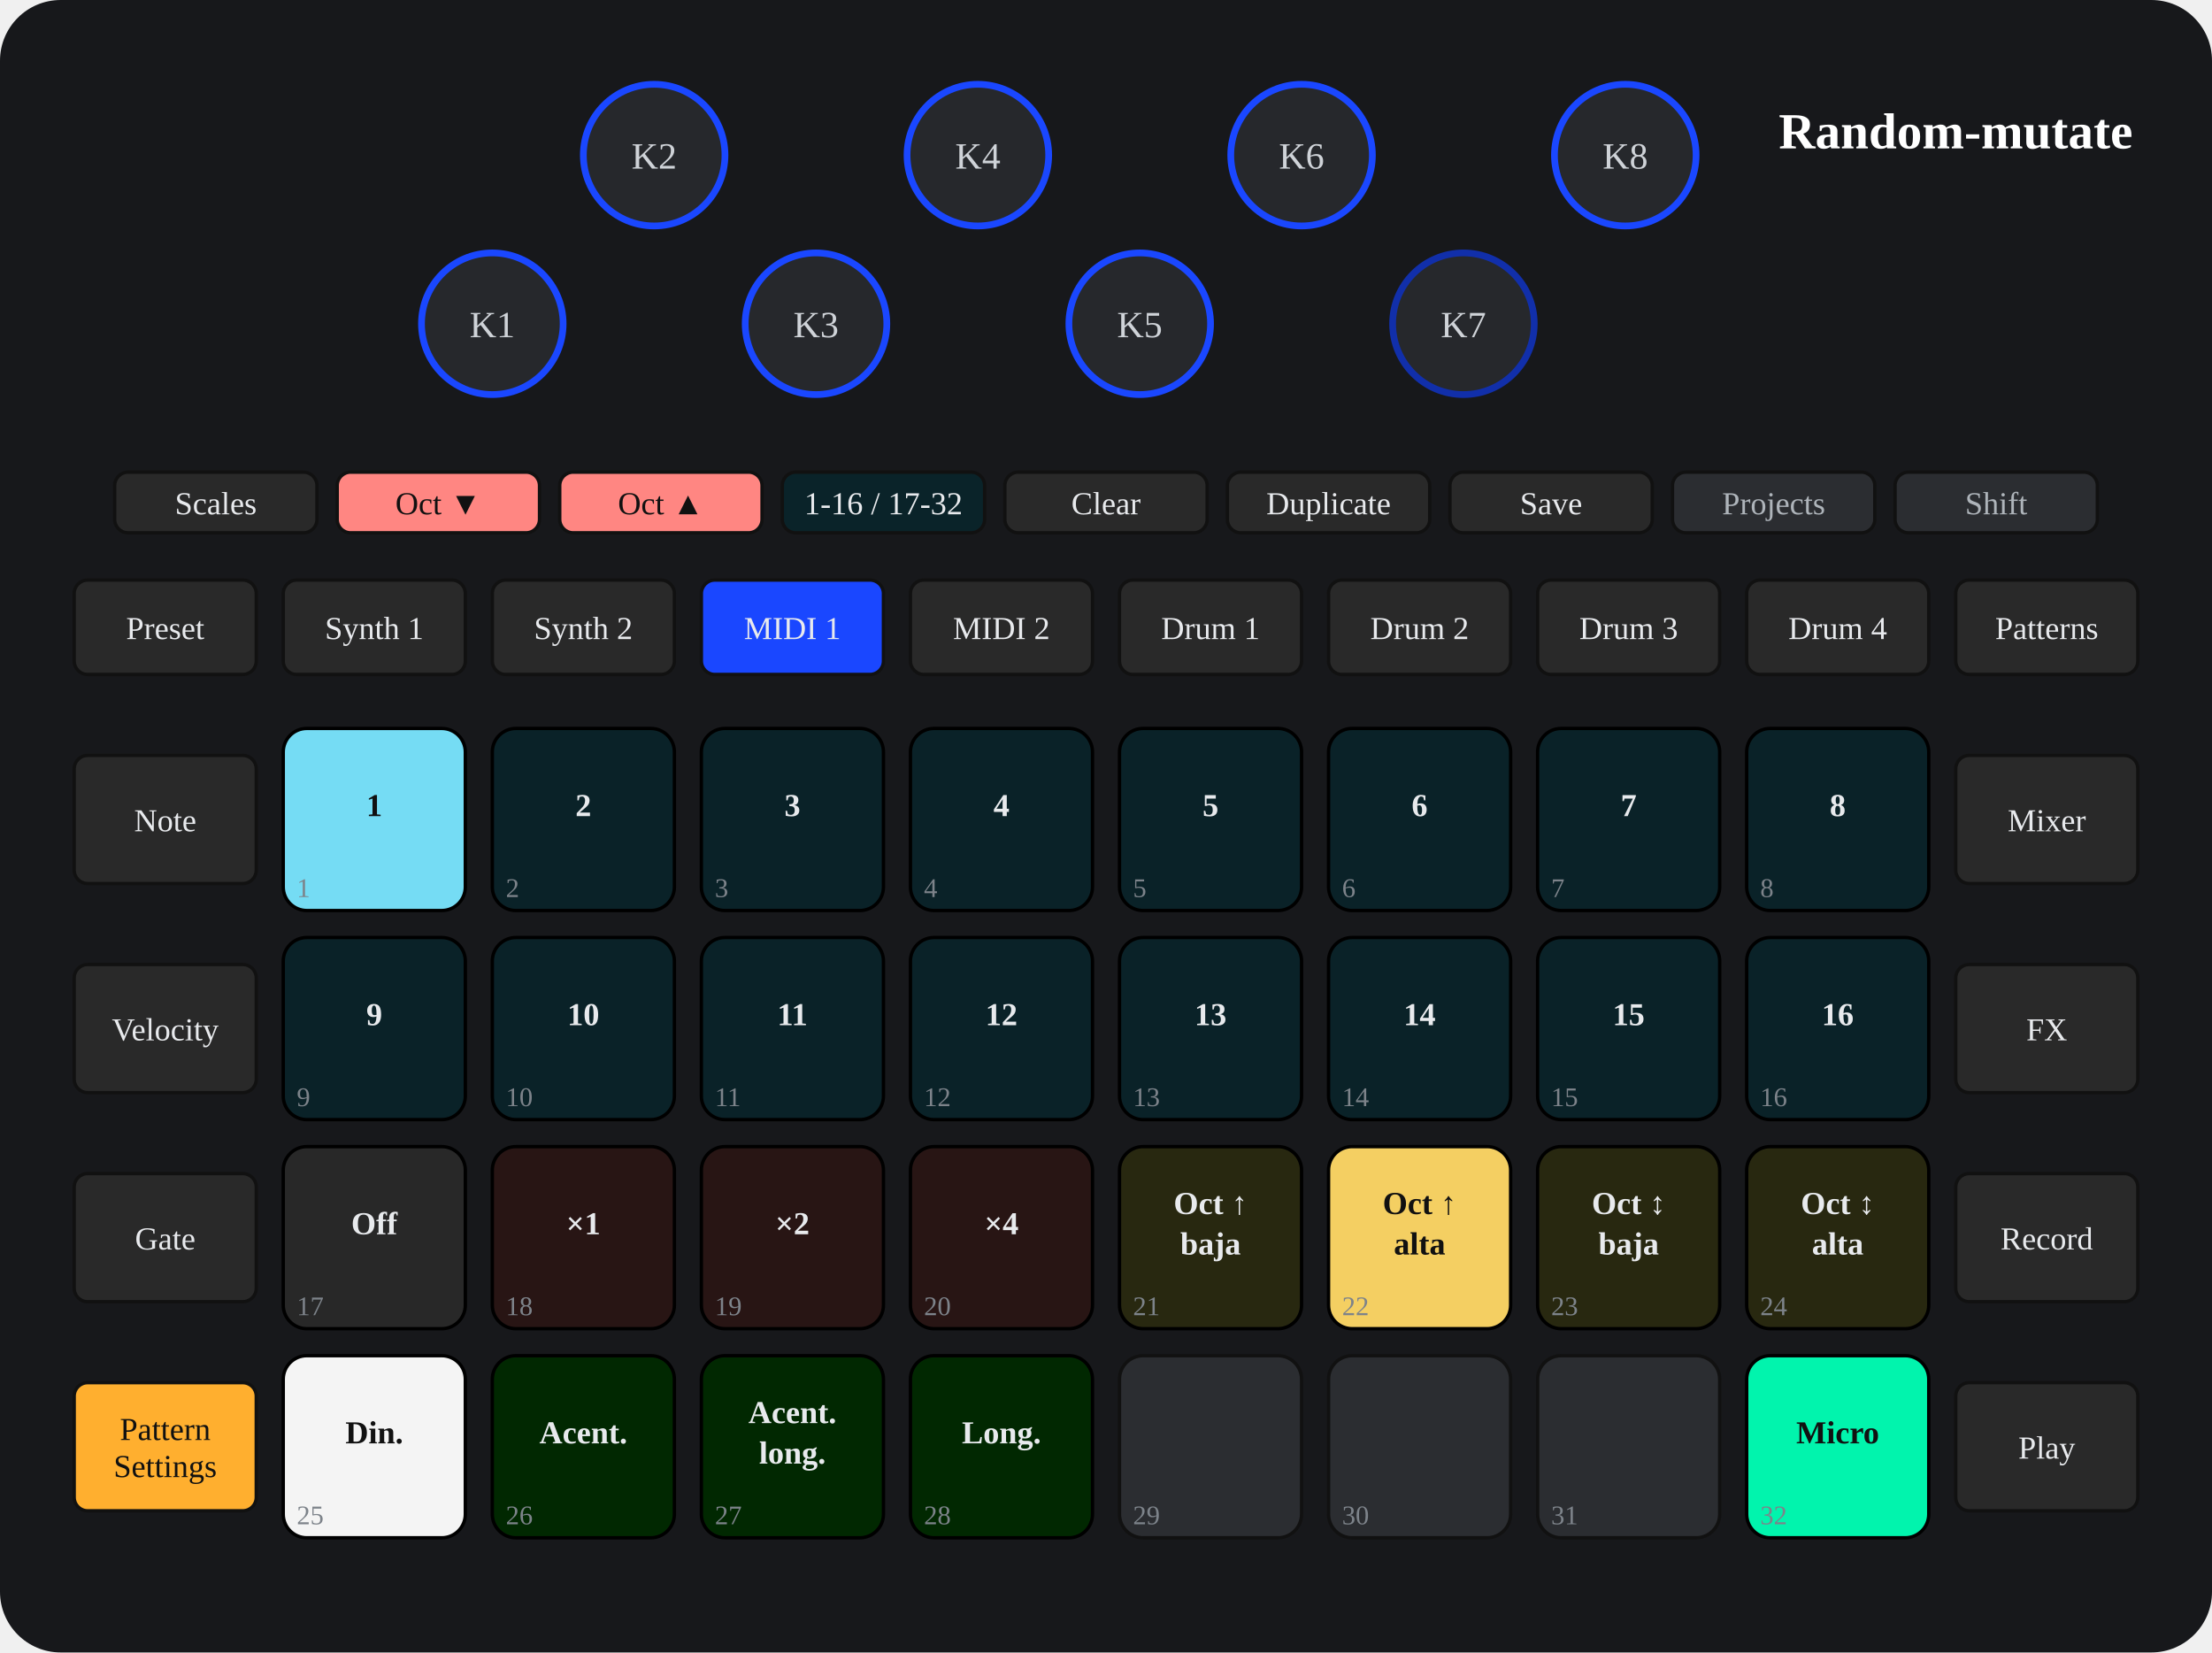
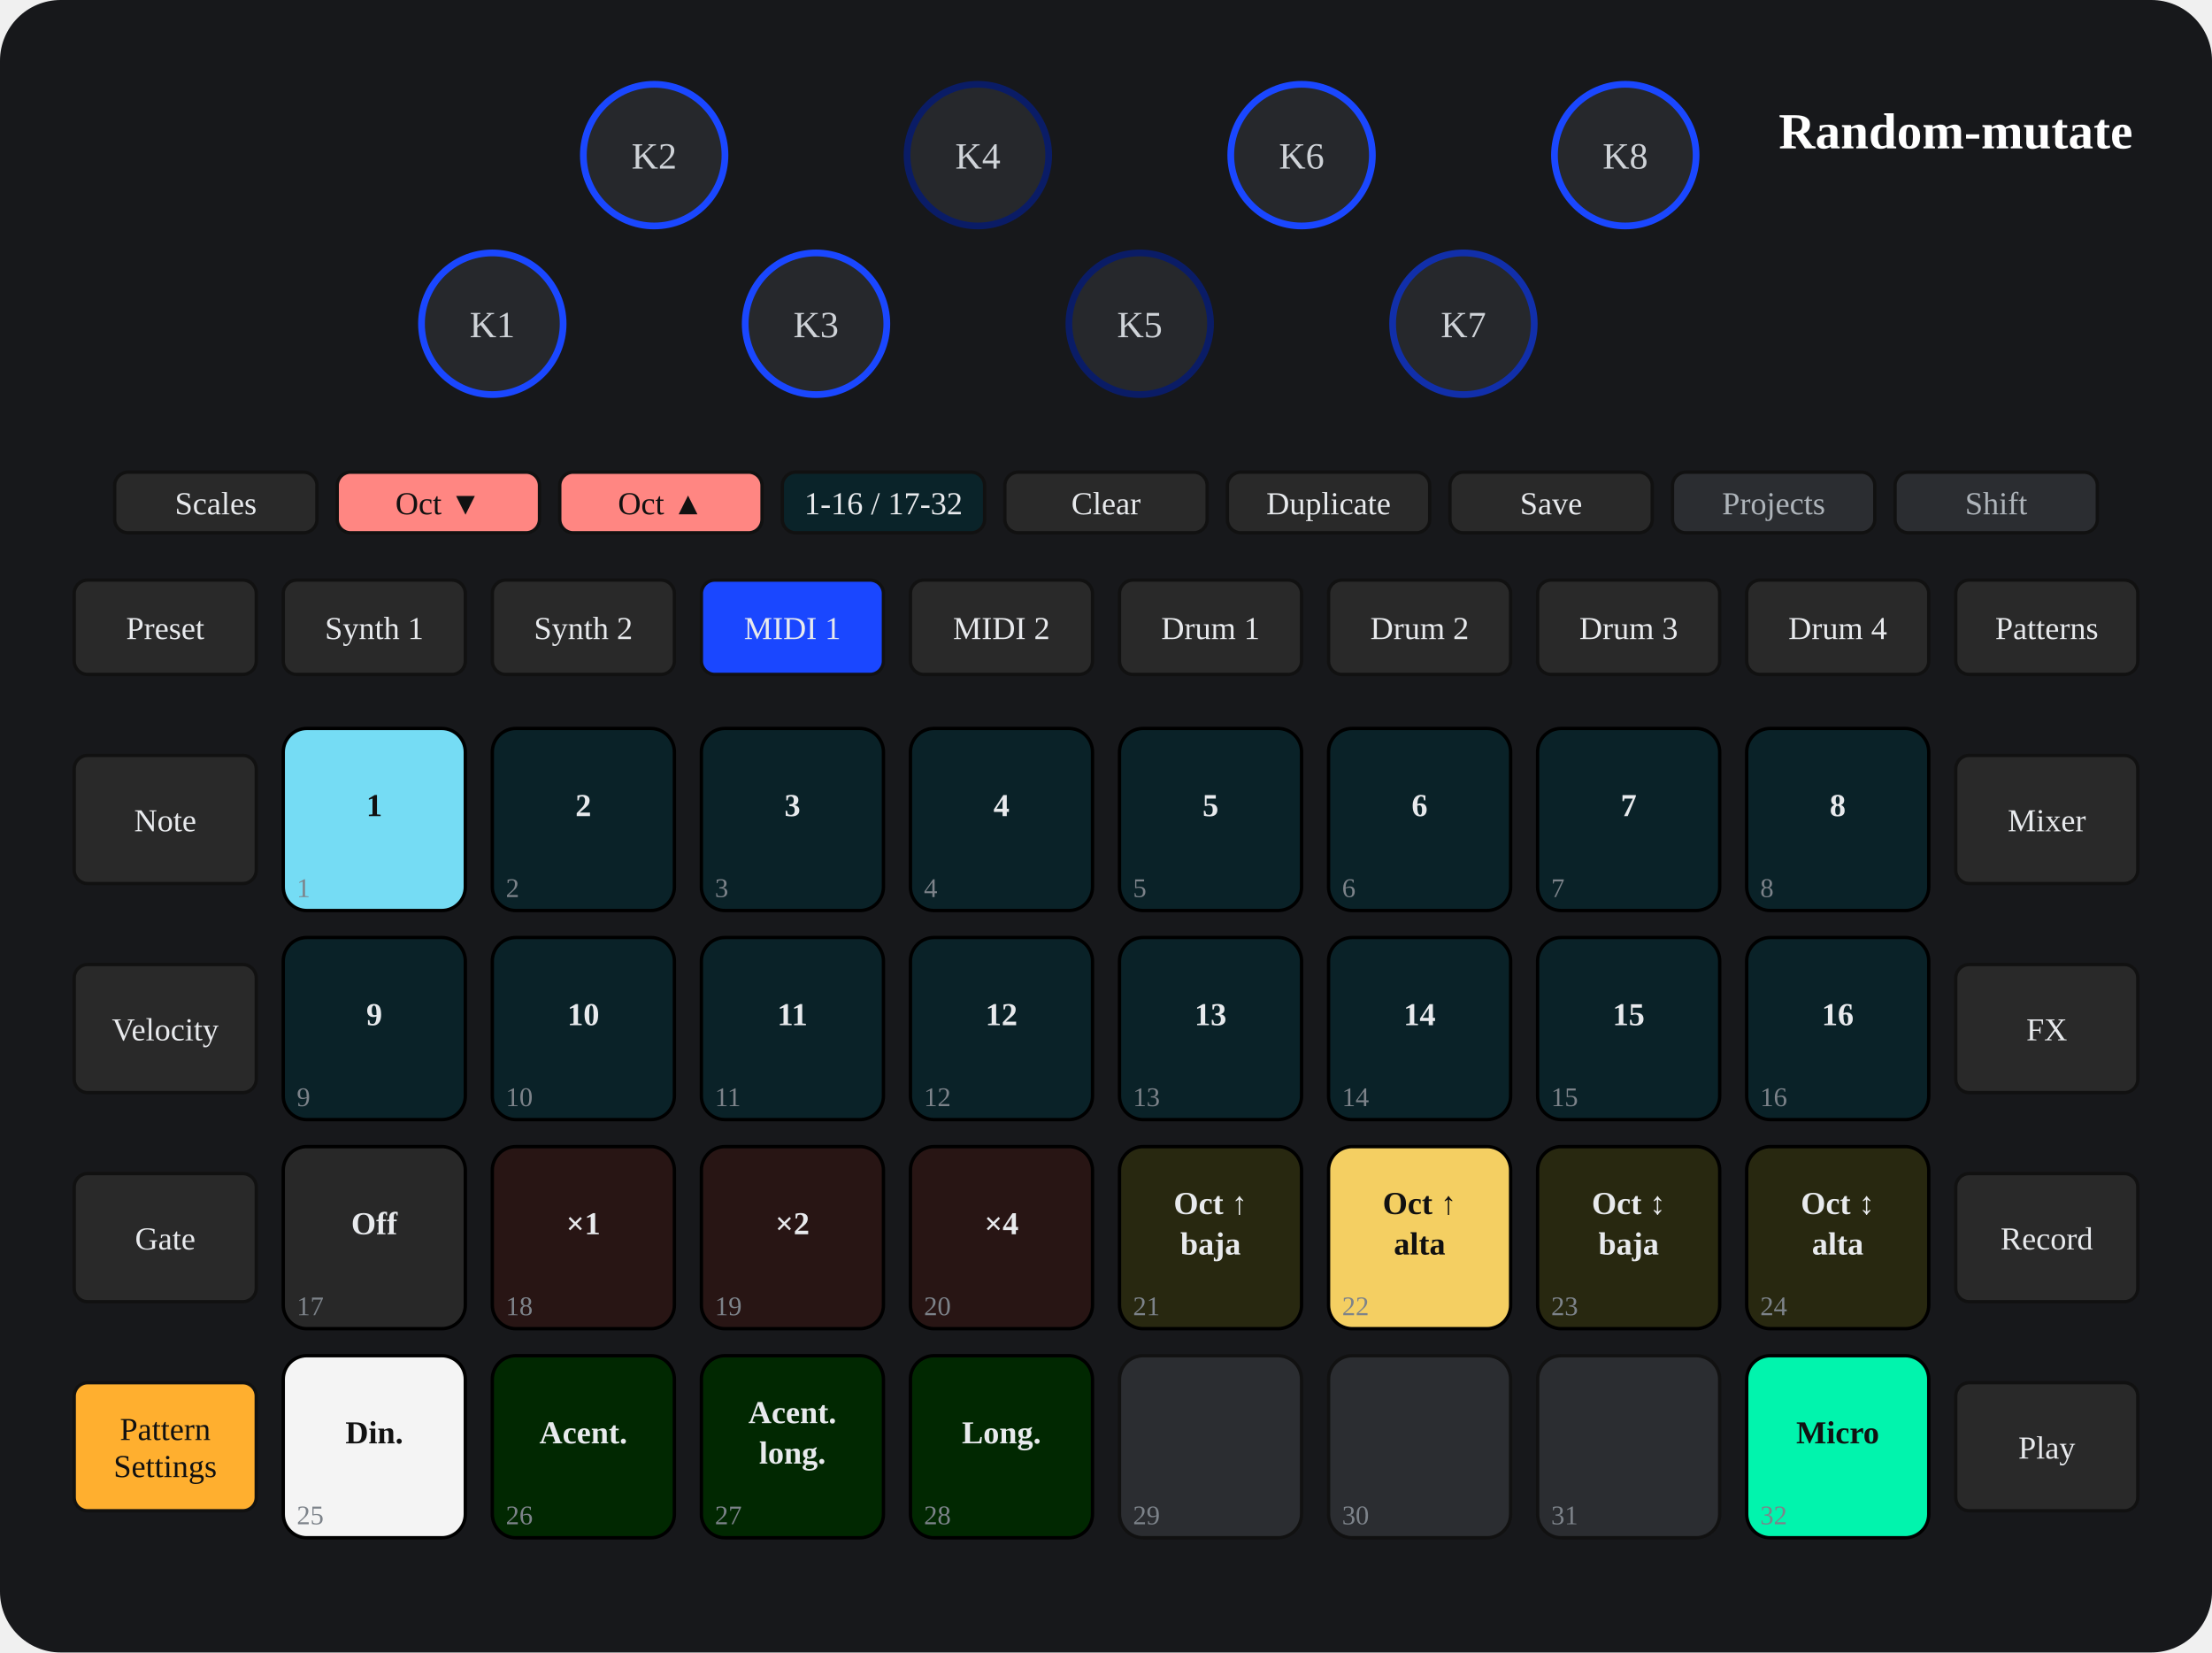
<svg xmlns="http://www.w3.org/2000/svg" viewBox="0 0 656 490" role="img" aria-label="Random-mutate (modo 2) con un paso elegido: el pad 22, las dinámicas (pad 26) y los micropasos (pad 32) encendidos.">
  <rect x="0" y="0" width="656" height="490" rx="18" fill="#17181b" />
  <circle cx="146" cy="96" r="21" fill="#26282c" stroke="#1a47ff" stroke-width="2" />
  <text x="146" y="100" font-size="11" fill="#cfd3d8" text-anchor="middle">K1</text>
  <circle cx="194" cy="46" r="21" fill="#26282c" stroke="#1a47ff" stroke-width="2" />
  <text x="194" y="50" font-size="11" fill="#cfd3d8" text-anchor="middle">K2</text>
  <circle cx="242" cy="96" r="21" fill="#26282c" stroke="#1a47ff" stroke-width="2" />
  <text x="242" y="100" font-size="11" fill="#cfd3d8" text-anchor="middle">K3</text>
-   <circle cx="290" cy="46" r="21" fill="#26282c" stroke="#1a47ff" stroke-width="2" />
+   <circle cx="290" cy="46" r="21" fill="#26282c" stroke="#0a1c66" stroke-width="2" />
  <text x="290" y="50" font-size="11" fill="#cfd3d8" text-anchor="middle">K4</text>
-   <circle cx="338" cy="96" r="21" fill="#26282c" stroke="#1a47ff" stroke-width="2" />
+   <circle cx="338" cy="96" r="21" fill="#26282c" stroke="#0a1c66" stroke-width="2" />
  <text x="338" y="100" font-size="11" fill="#cfd3d8" text-anchor="middle">K5</text>
  <circle cx="386" cy="46" r="21" fill="#26282c" stroke="#1a47ff" stroke-width="2" />
  <text x="386" y="50" font-size="11" fill="#cfd3d8" text-anchor="middle">K6</text>
  <circle cx="434" cy="96" r="21" fill="#26282c" stroke="#112faa" stroke-width="2" />
  <text x="434" y="100" font-size="11" fill="#cfd3d8" text-anchor="middle">K7</text>
  <circle cx="482" cy="46" r="21" fill="#26282c" stroke="#1a47ff" stroke-width="2" />
  <text x="482" y="50" font-size="11" fill="#cfd3d8" text-anchor="middle">K8</text>
  <text x="580" y="44" font-size="15" font-weight="bold" fill="#ffffff" text-anchor="middle">Random-mutate</text>
  <rect x="34" y="140" width="60" height="18" rx="4" fill="#292929" stroke="#111" />
  <text x="64.0" y="152.5" font-size="9.5" fill="#e8eaed" text-anchor="middle">Scales</text>
  <rect x="100" y="140" width="60" height="18" rx="4" fill="#ff8682" stroke="#111" />
  <text x="130.0" y="152.5" font-size="9.5" fill="#111" text-anchor="middle">Oct ▼</text>
  <rect x="166" y="140" width="60" height="18" rx="4" fill="#ff8682" stroke="#111" />
  <text x="196.0" y="152.5" font-size="9.5" fill="#111" text-anchor="middle">Oct ▲</text>
  <rect x="232" y="140" width="60" height="18" rx="4" fill="#0a2329" stroke="#111" />
  <text x="262.0" y="152.5" font-size="9.5" fill="#e8eaed" text-anchor="middle">1-16 / 17-32</text>
  <rect x="298" y="140" width="60" height="18" rx="4" fill="#292929" stroke="#111" />
  <text x="328.0" y="152.5" font-size="9.5" fill="#e8eaed" text-anchor="middle">Clear</text>
  <rect x="364" y="140" width="60" height="18" rx="4" fill="#292929" stroke="#111" />
  <text x="394.0" y="152.5" font-size="9.5" fill="#e8eaed" text-anchor="middle">Duplicate</text>
  <rect x="430" y="140" width="60" height="18" rx="4" fill="#292929" stroke="#111" />
  <text x="460.0" y="152.5" font-size="9.5" fill="#e8eaed" text-anchor="middle">Save</text>
  <rect x="496" y="140" width="60" height="18" rx="4" fill="#2b2d31" stroke="#111" />
  <text x="526.0" y="152.5" font-size="9.5" fill="#aeb4ba" text-anchor="middle">Projects</text>
  <rect x="562" y="140" width="60" height="18" rx="4" fill="#2b2d31" stroke="#111" />
  <text x="592.0" y="152.5" font-size="9.5" fill="#aeb4ba" text-anchor="middle">Shift</text>
  <rect x="22" y="172" width="54" height="28" rx="4" fill="#292929" stroke="#111" />
  <text x="49.0" y="189.5" font-size="9.5" fill="#e8eaed" text-anchor="middle">Preset</text>
  <rect x="84" y="172" width="54" height="28" rx="4" fill="#292929" stroke="#111" />
  <text x="111.0" y="189.5" font-size="9.5" fill="#e8eaed" text-anchor="middle">Synth 1</text>
  <rect x="146" y="172" width="54" height="28" rx="4" fill="#292929" stroke="#111" />
  <text x="173.0" y="189.5" font-size="9.5" fill="#e8eaed" text-anchor="middle">Synth 2</text>
  <rect x="208" y="172" width="54" height="28" rx="4" fill="#1a47ff" stroke="#111" />
  <text x="235.0" y="189.5" font-size="9.5" fill="#e8eaed" text-anchor="middle">MIDI 1</text>
  <rect x="270" y="172" width="54" height="28" rx="4" fill="#292929" stroke="#111" />
  <text x="297.0" y="189.5" font-size="9.5" fill="#e8eaed" text-anchor="middle">MIDI 2</text>
  <rect x="332" y="172" width="54" height="28" rx="4" fill="#292929" stroke="#111" />
  <text x="359.0" y="189.5" font-size="9.5" fill="#e8eaed" text-anchor="middle">Drum 1</text>
  <rect x="394" y="172" width="54" height="28" rx="4" fill="#292929" stroke="#111" />
  <text x="421.0" y="189.5" font-size="9.5" fill="#e8eaed" text-anchor="middle">Drum 2</text>
  <rect x="456" y="172" width="54" height="28" rx="4" fill="#292929" stroke="#111" />
  <text x="483.0" y="189.5" font-size="9.5" fill="#e8eaed" text-anchor="middle">Drum 3</text>
  <rect x="518" y="172" width="54" height="28" rx="4" fill="#292929" stroke="#111" />
  <text x="545.0" y="189.5" font-size="9.5" fill="#e8eaed" text-anchor="middle">Drum 4</text>
  <rect x="580" y="172" width="54" height="28" rx="4" fill="#292929" stroke="#111" />
  <text x="607.0" y="189.5" font-size="9.5" fill="#e8eaed" text-anchor="middle">Patterns</text>
  <rect x="22" y="224" width="54" height="38" rx="4" fill="#292929" stroke="#111" />
  <text x="49.0" y="246.5" font-size="9.5" fill="#e8eaed" text-anchor="middle">Note</text>
  <rect x="580" y="224" width="54" height="38" rx="4" fill="#292929" stroke="#111" />
  <text x="607.0" y="246.5" font-size="9.5" fill="#e8eaed" text-anchor="middle">Mixer</text>
  <rect x="22" y="286" width="54" height="38" rx="4" fill="#292929" stroke="#111" />
  <text x="49.0" y="308.5" font-size="9.5" fill="#e8eaed" text-anchor="middle">Velocity</text>
  <rect x="580" y="286" width="54" height="38" rx="4" fill="#292929" stroke="#111" />
  <text x="607.0" y="308.5" font-size="9.5" fill="#e8eaed" text-anchor="middle">FX</text>
  <rect x="22" y="348" width="54" height="38" rx="4" fill="#292929" stroke="#111" />
  <text x="49.0" y="370.5" font-size="9.5" fill="#e8eaed" text-anchor="middle">Gate</text>
  <rect x="580" y="348" width="54" height="38" rx="4" fill="#292929" stroke="#111" />
  <text x="607.0" y="370.5" font-size="9.5" fill="#e8eaed" text-anchor="middle">Record</text>
  <rect x="22" y="410" width="54" height="38" rx="4" fill="#ffaf2f" stroke="#111" />
  <text x="49.0" y="427.0" font-size="9.5" fill="#111" text-anchor="middle">Pattern</text>
  <text x="49.0" y="438.0" font-size="9.5" fill="#111" text-anchor="middle">Settings</text>
  <rect x="580" y="410" width="54" height="38" rx="4" fill="#292929" stroke="#111" />
  <text x="607.0" y="432.5" font-size="9.5" fill="#e8eaed" text-anchor="middle">Play</text>
  <rect x="84" y="216" width="54" height="54" rx="7" fill="#7ae6ff" fill-opacity="0.95" stroke="#000" stroke-width="1" />
  <text x="111.0" y="242" font-size="9.5" fill="#111" text-anchor="middle" font-weight="bold">1</text>
  <text x="88" y="266" font-size="8" fill="#7d838a">1</text>
  <rect x="146" y="216" width="54" height="54" rx="7" fill="#0a2329" fill-opacity="0.95" stroke="#000" stroke-width="1" />
  <text x="173.0" y="242" font-size="9.5" fill="#e8eaed" text-anchor="middle" font-weight="bold">2</text>
  <text x="150" y="266" font-size="8" fill="#7d838a">2</text>
  <rect x="208" y="216" width="54" height="54" rx="7" fill="#0a2329" fill-opacity="0.95" stroke="#000" stroke-width="1" />
  <text x="235.0" y="242" font-size="9.5" fill="#e8eaed" text-anchor="middle" font-weight="bold">3</text>
  <text x="212" y="266" font-size="8" fill="#7d838a">3</text>
  <rect x="270" y="216" width="54" height="54" rx="7" fill="#0a2329" fill-opacity="0.95" stroke="#000" stroke-width="1" />
  <text x="297.0" y="242" font-size="9.5" fill="#e8eaed" text-anchor="middle" font-weight="bold">4</text>
  <text x="274" y="266" font-size="8" fill="#7d838a">4</text>
  <rect x="332" y="216" width="54" height="54" rx="7" fill="#0a2329" fill-opacity="0.95" stroke="#000" stroke-width="1" />
  <text x="359.0" y="242" font-size="9.5" fill="#e8eaed" text-anchor="middle" font-weight="bold">5</text>
  <text x="336" y="266" font-size="8" fill="#7d838a">5</text>
  <rect x="394" y="216" width="54" height="54" rx="7" fill="#0a2329" fill-opacity="0.95" stroke="#000" stroke-width="1" />
  <text x="421.0" y="242" font-size="9.5" fill="#e8eaed" text-anchor="middle" font-weight="bold">6</text>
  <text x="398" y="266" font-size="8" fill="#7d838a">6</text>
  <rect x="456" y="216" width="54" height="54" rx="7" fill="#0a2329" fill-opacity="0.95" stroke="#000" stroke-width="1" />
  <text x="483.0" y="242" font-size="9.5" fill="#e8eaed" text-anchor="middle" font-weight="bold">7</text>
  <text x="460" y="266" font-size="8" fill="#7d838a">7</text>
  <rect x="518" y="216" width="54" height="54" rx="7" fill="#0a2329" fill-opacity="0.95" stroke="#000" stroke-width="1" />
  <text x="545.0" y="242" font-size="9.5" fill="#e8eaed" text-anchor="middle" font-weight="bold">8</text>
  <text x="522" y="266" font-size="8" fill="#7d838a">8</text>
  <rect x="84" y="278" width="54" height="54" rx="7" fill="#0a2329" fill-opacity="0.95" stroke="#000" stroke-width="1" />
  <text x="111.0" y="304" font-size="9.5" fill="#e8eaed" text-anchor="middle" font-weight="bold">9</text>
  <text x="88" y="328" font-size="8" fill="#7d838a">9</text>
  <rect x="146" y="278" width="54" height="54" rx="7" fill="#0a2329" fill-opacity="0.95" stroke="#000" stroke-width="1" />
  <text x="173.0" y="304" font-size="9.5" fill="#e8eaed" text-anchor="middle" font-weight="bold">10</text>
  <text x="150" y="328" font-size="8" fill="#7d838a">10</text>
  <rect x="208" y="278" width="54" height="54" rx="7" fill="#0a2329" fill-opacity="0.95" stroke="#000" stroke-width="1" />
  <text x="235.0" y="304" font-size="9.5" fill="#e8eaed" text-anchor="middle" font-weight="bold">11</text>
  <text x="212" y="328" font-size="8" fill="#7d838a">11</text>
  <rect x="270" y="278" width="54" height="54" rx="7" fill="#0a2329" fill-opacity="0.95" stroke="#000" stroke-width="1" />
  <text x="297.0" y="304" font-size="9.5" fill="#e8eaed" text-anchor="middle" font-weight="bold">12</text>
  <text x="274" y="328" font-size="8" fill="#7d838a">12</text>
  <rect x="332" y="278" width="54" height="54" rx="7" fill="#0a2329" fill-opacity="0.95" stroke="#000" stroke-width="1" />
  <text x="359.0" y="304" font-size="9.5" fill="#e8eaed" text-anchor="middle" font-weight="bold">13</text>
  <text x="336" y="328" font-size="8" fill="#7d838a">13</text>
  <rect x="394" y="278" width="54" height="54" rx="7" fill="#0a2329" fill-opacity="0.95" stroke="#000" stroke-width="1" />
  <text x="421.0" y="304" font-size="9.5" fill="#e8eaed" text-anchor="middle" font-weight="bold">14</text>
  <text x="398" y="328" font-size="8" fill="#7d838a">14</text>
  <rect x="456" y="278" width="54" height="54" rx="7" fill="#0a2329" fill-opacity="0.95" stroke="#000" stroke-width="1" />
  <text x="483.0" y="304" font-size="9.5" fill="#e8eaed" text-anchor="middle" font-weight="bold">15</text>
  <text x="460" y="328" font-size="8" fill="#7d838a">15</text>
  <rect x="518" y="278" width="54" height="54" rx="7" fill="#0a2329" fill-opacity="0.95" stroke="#000" stroke-width="1" />
  <text x="545.0" y="304" font-size="9.5" fill="#e8eaed" text-anchor="middle" font-weight="bold">16</text>
  <text x="522" y="328" font-size="8" fill="#7d838a">16</text>
  <rect x="84" y="340" width="54" height="54" rx="7" fill="#292929" fill-opacity="0.95" stroke="#000" stroke-width="1" />
  <text x="111.0" y="366" font-size="9.5" fill="#e8eaed" text-anchor="middle" font-weight="bold">Off</text>
  <text x="88" y="390" font-size="8" fill="#7d838a">17</text>
  <rect x="146" y="340" width="54" height="54" rx="7" fill="#291514" fill-opacity="0.95" stroke="#000" stroke-width="1" />
  <text x="173.0" y="366" font-size="9.5" fill="#e8eaed" text-anchor="middle" font-weight="bold">×1</text>
  <text x="150" y="390" font-size="8" fill="#7d838a">18</text>
  <rect x="208" y="340" width="54" height="54" rx="7" fill="#291514" fill-opacity="0.95" stroke="#000" stroke-width="1" />
  <text x="235.0" y="366" font-size="9.5" fill="#e8eaed" text-anchor="middle" font-weight="bold">×2</text>
  <text x="212" y="390" font-size="8" fill="#7d838a">19</text>
  <rect x="270" y="340" width="54" height="54" rx="7" fill="#291514" fill-opacity="0.95" stroke="#000" stroke-width="1" />
  <text x="297.0" y="366" font-size="9.5" fill="#e8eaed" text-anchor="middle" font-weight="bold">×4</text>
  <text x="274" y="390" font-size="8" fill="#7d838a">20</text>
  <rect x="332" y="340" width="54" height="54" rx="7" fill="#292910" fill-opacity="0.95" stroke="#000" stroke-width="1" />
  <text x="359.0" y="360" font-size="9.5" fill="#e8eaed" text-anchor="middle" font-weight="bold">Oct ↑</text>
  <text x="359.0" y="372" font-size="9.5" fill="#e8eaed" text-anchor="middle" font-weight="bold">baja</text>
  <text x="336" y="390" font-size="8" fill="#7d838a">21</text>
  <rect x="394" y="340" width="54" height="54" rx="7" fill="#ffd966" fill-opacity="0.95" stroke="#000" stroke-width="1" />
  <text x="421.0" y="360" font-size="9.5" fill="#111" text-anchor="middle" font-weight="bold">Oct ↑</text>
  <text x="421.0" y="372" font-size="9.5" fill="#111" text-anchor="middle" font-weight="bold">alta</text>
  <text x="398" y="390" font-size="8" fill="#7d838a">22</text>
  <rect x="456" y="340" width="54" height="54" rx="7" fill="#292910" fill-opacity="0.95" stroke="#000" stroke-width="1" />
  <text x="483.0" y="360" font-size="9.5" fill="#e8eaed" text-anchor="middle" font-weight="bold">Oct ↕</text>
  <text x="483.0" y="372" font-size="9.5" fill="#e8eaed" text-anchor="middle" font-weight="bold">baja</text>
  <text x="460" y="390" font-size="8" fill="#7d838a">23</text>
  <rect x="518" y="340" width="54" height="54" rx="7" fill="#292910" fill-opacity="0.95" stroke="#000" stroke-width="1" />
  <text x="545.0" y="360" font-size="9.5" fill="#e8eaed" text-anchor="middle" font-weight="bold">Oct ↕</text>
  <text x="545.0" y="372" font-size="9.5" fill="#e8eaed" text-anchor="middle" font-weight="bold">alta</text>
  <text x="522" y="390" font-size="8" fill="#7d838a">24</text>
  <rect x="84" y="402" width="54" height="54" rx="7" fill="#ffffff" fill-opacity="0.95" stroke="#000" stroke-width="1" />
  <text x="111.0" y="428" font-size="9.5" fill="#111" text-anchor="middle" font-weight="bold">Din.</text>
  <text x="88" y="452" font-size="8" fill="#7d838a">25</text>
  <rect x="146" y="402" width="54" height="54" rx="7" fill="#002900" fill-opacity="0.95" stroke="#000" stroke-width="1" />
  <text x="173.0" y="428" font-size="9.5" fill="#e8eaed" text-anchor="middle" font-weight="bold">Acent.</text>
  <text x="150" y="452" font-size="8" fill="#7d838a">26</text>
  <rect x="208" y="402" width="54" height="54" rx="7" fill="#002900" fill-opacity="0.95" stroke="#000" stroke-width="1" />
  <text x="235.0" y="422" font-size="9.5" fill="#e8eaed" text-anchor="middle" font-weight="bold">Acent.</text>
  <text x="235.0" y="434" font-size="9.5" fill="#e8eaed" text-anchor="middle" font-weight="bold">long.</text>
  <text x="212" y="452" font-size="8" fill="#7d838a">27</text>
  <rect x="270" y="402" width="54" height="54" rx="7" fill="#002900" fill-opacity="0.95" stroke="#000" stroke-width="1" />
  <text x="297.0" y="428" font-size="9.5" fill="#e8eaed" text-anchor="middle" font-weight="bold">Long.</text>
  <text x="274" y="452" font-size="8" fill="#7d838a">28</text>
  <rect x="332" y="402" width="54" height="54" rx="7" fill="#2b2d31" stroke="#111" />
  <text x="336" y="452" font-size="8" fill="#7d838a">29</text>
  <rect x="394" y="402" width="54" height="54" rx="7" fill="#2b2d31" stroke="#111" />
  <text x="398" y="452" font-size="8" fill="#7d838a">30</text>
  <rect x="456" y="402" width="54" height="54" rx="7" fill="#2b2d31" stroke="#111" />
  <text x="460" y="452" font-size="8" fill="#7d838a">31</text>
  <rect x="518" y="402" width="54" height="54" rx="7" fill="#00ffb5" fill-opacity="0.95" stroke="#000" stroke-width="1" />
  <text x="545.0" y="428" font-size="9.5" fill="#111" text-anchor="middle" font-weight="bold">Micro</text>
  <text x="522" y="452" font-size="8" fill="#7d838a">32</text>
</svg>
